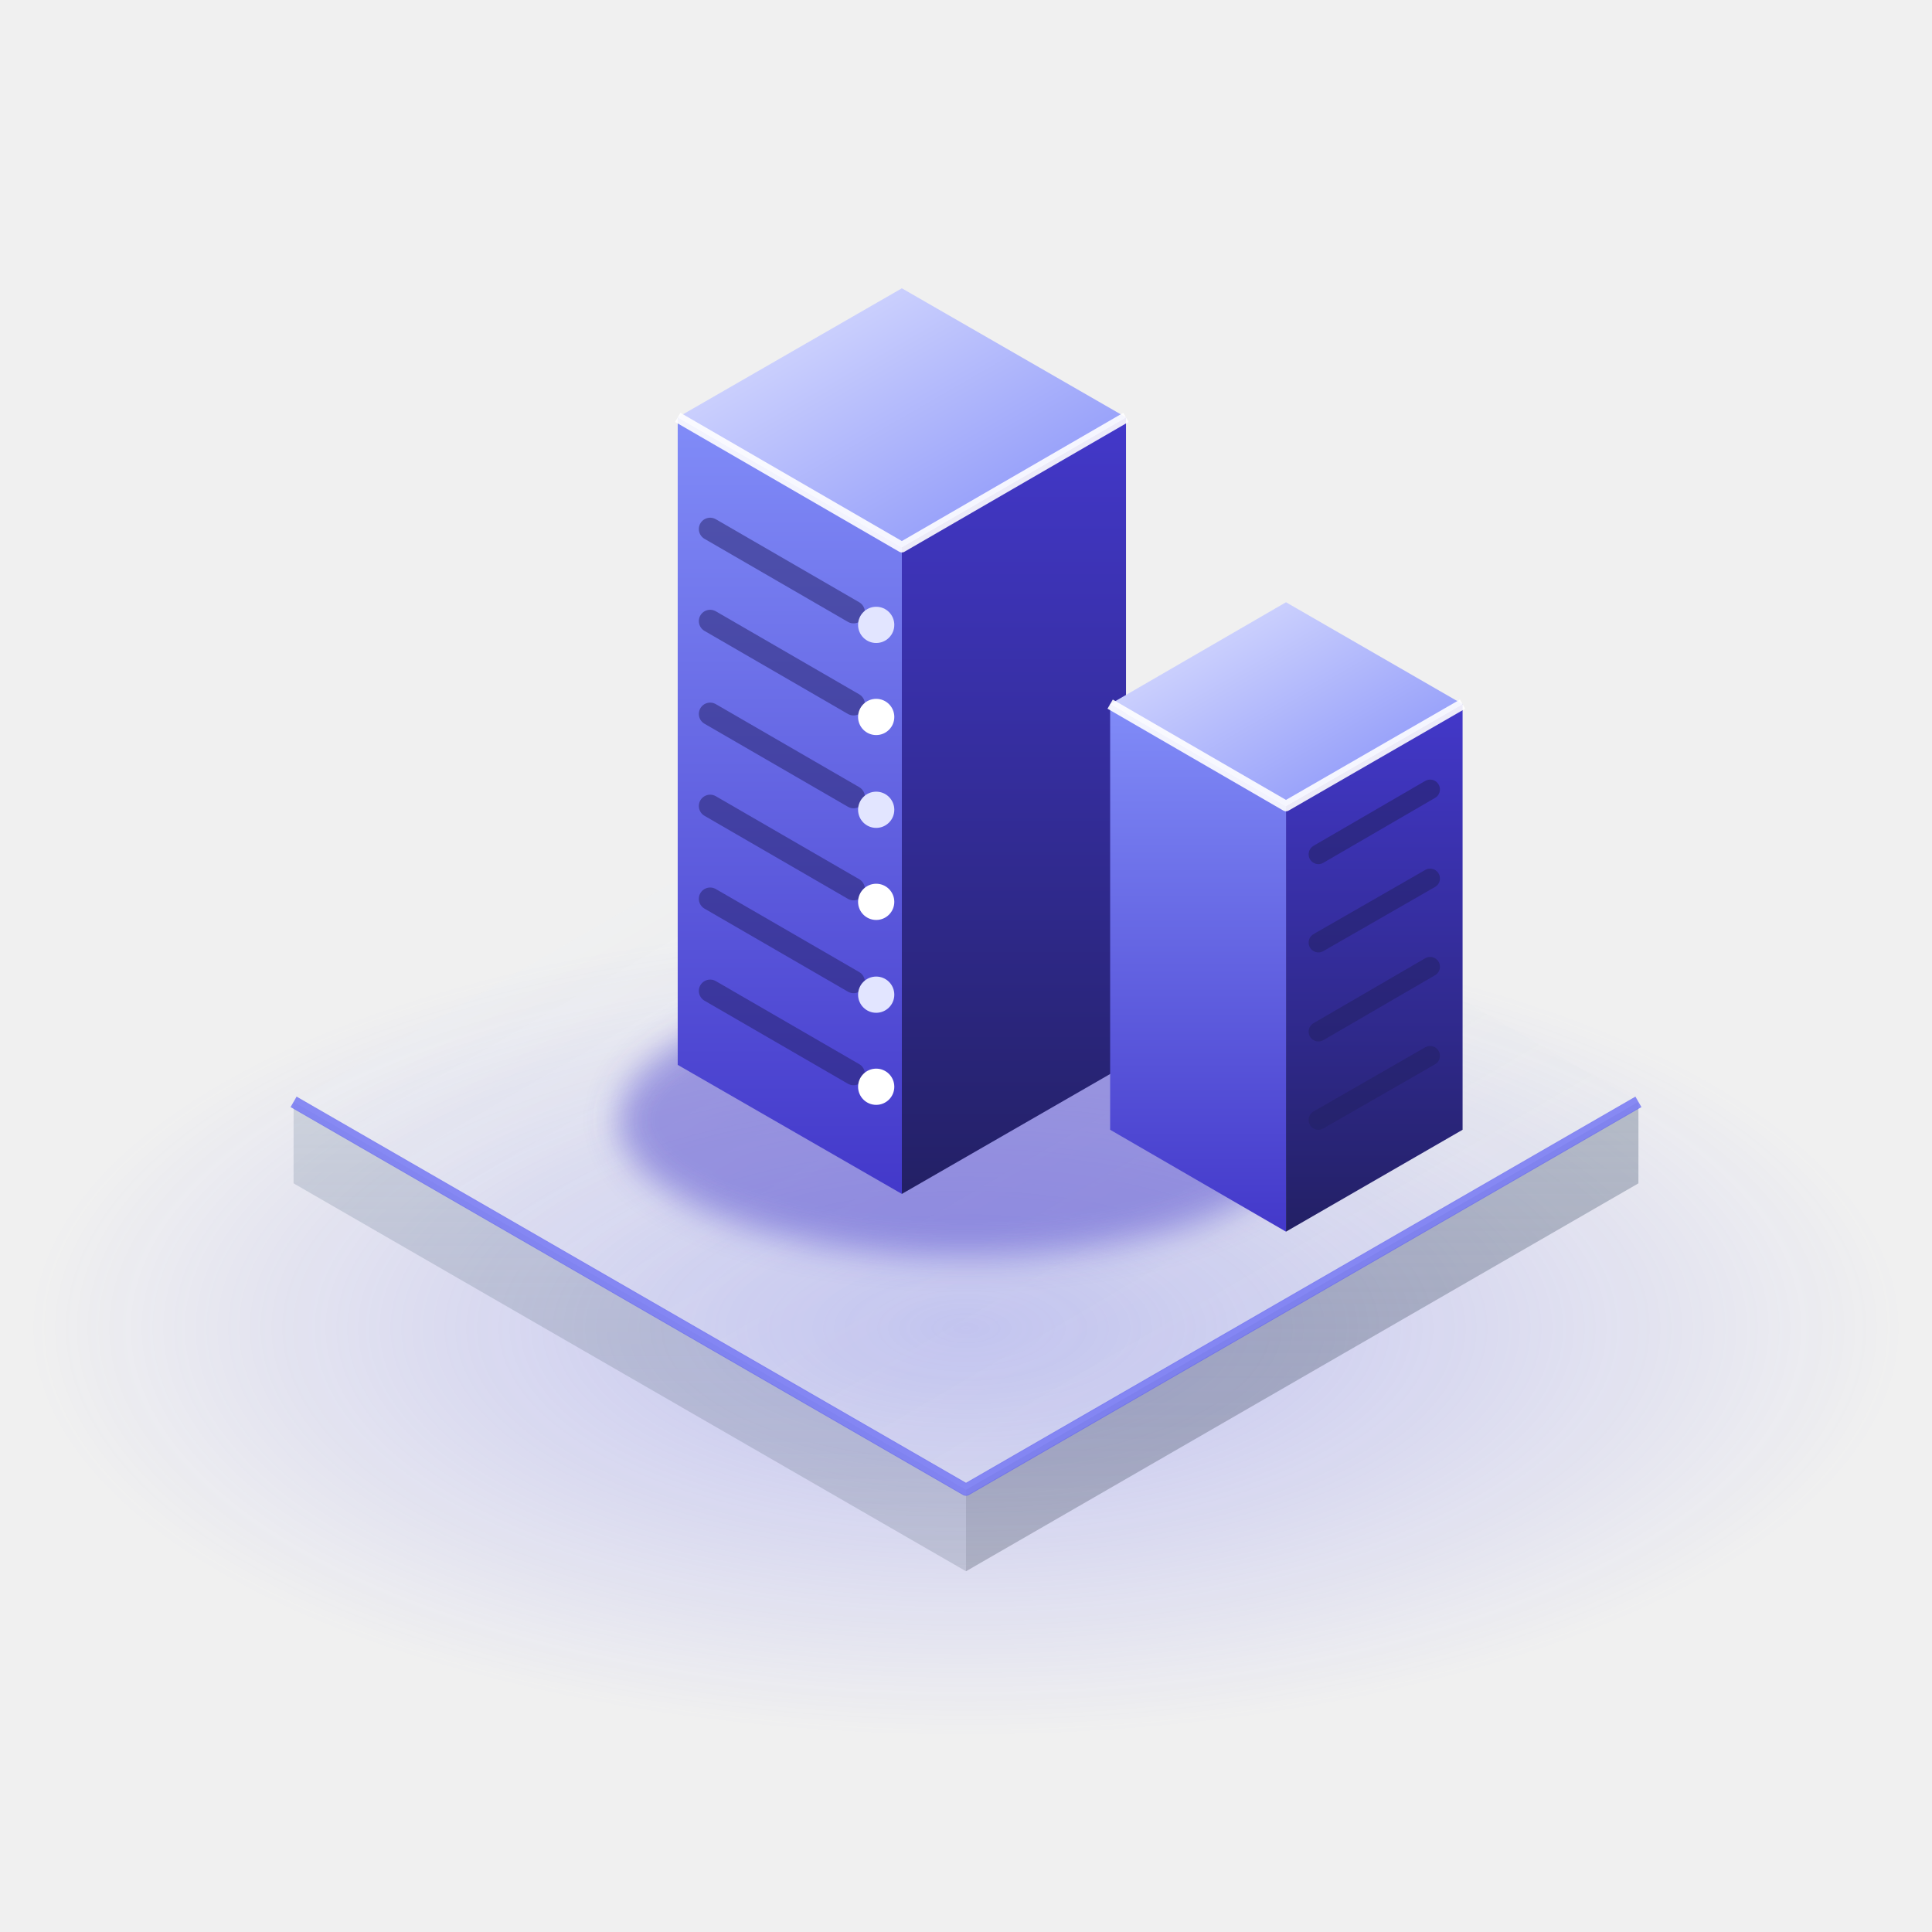
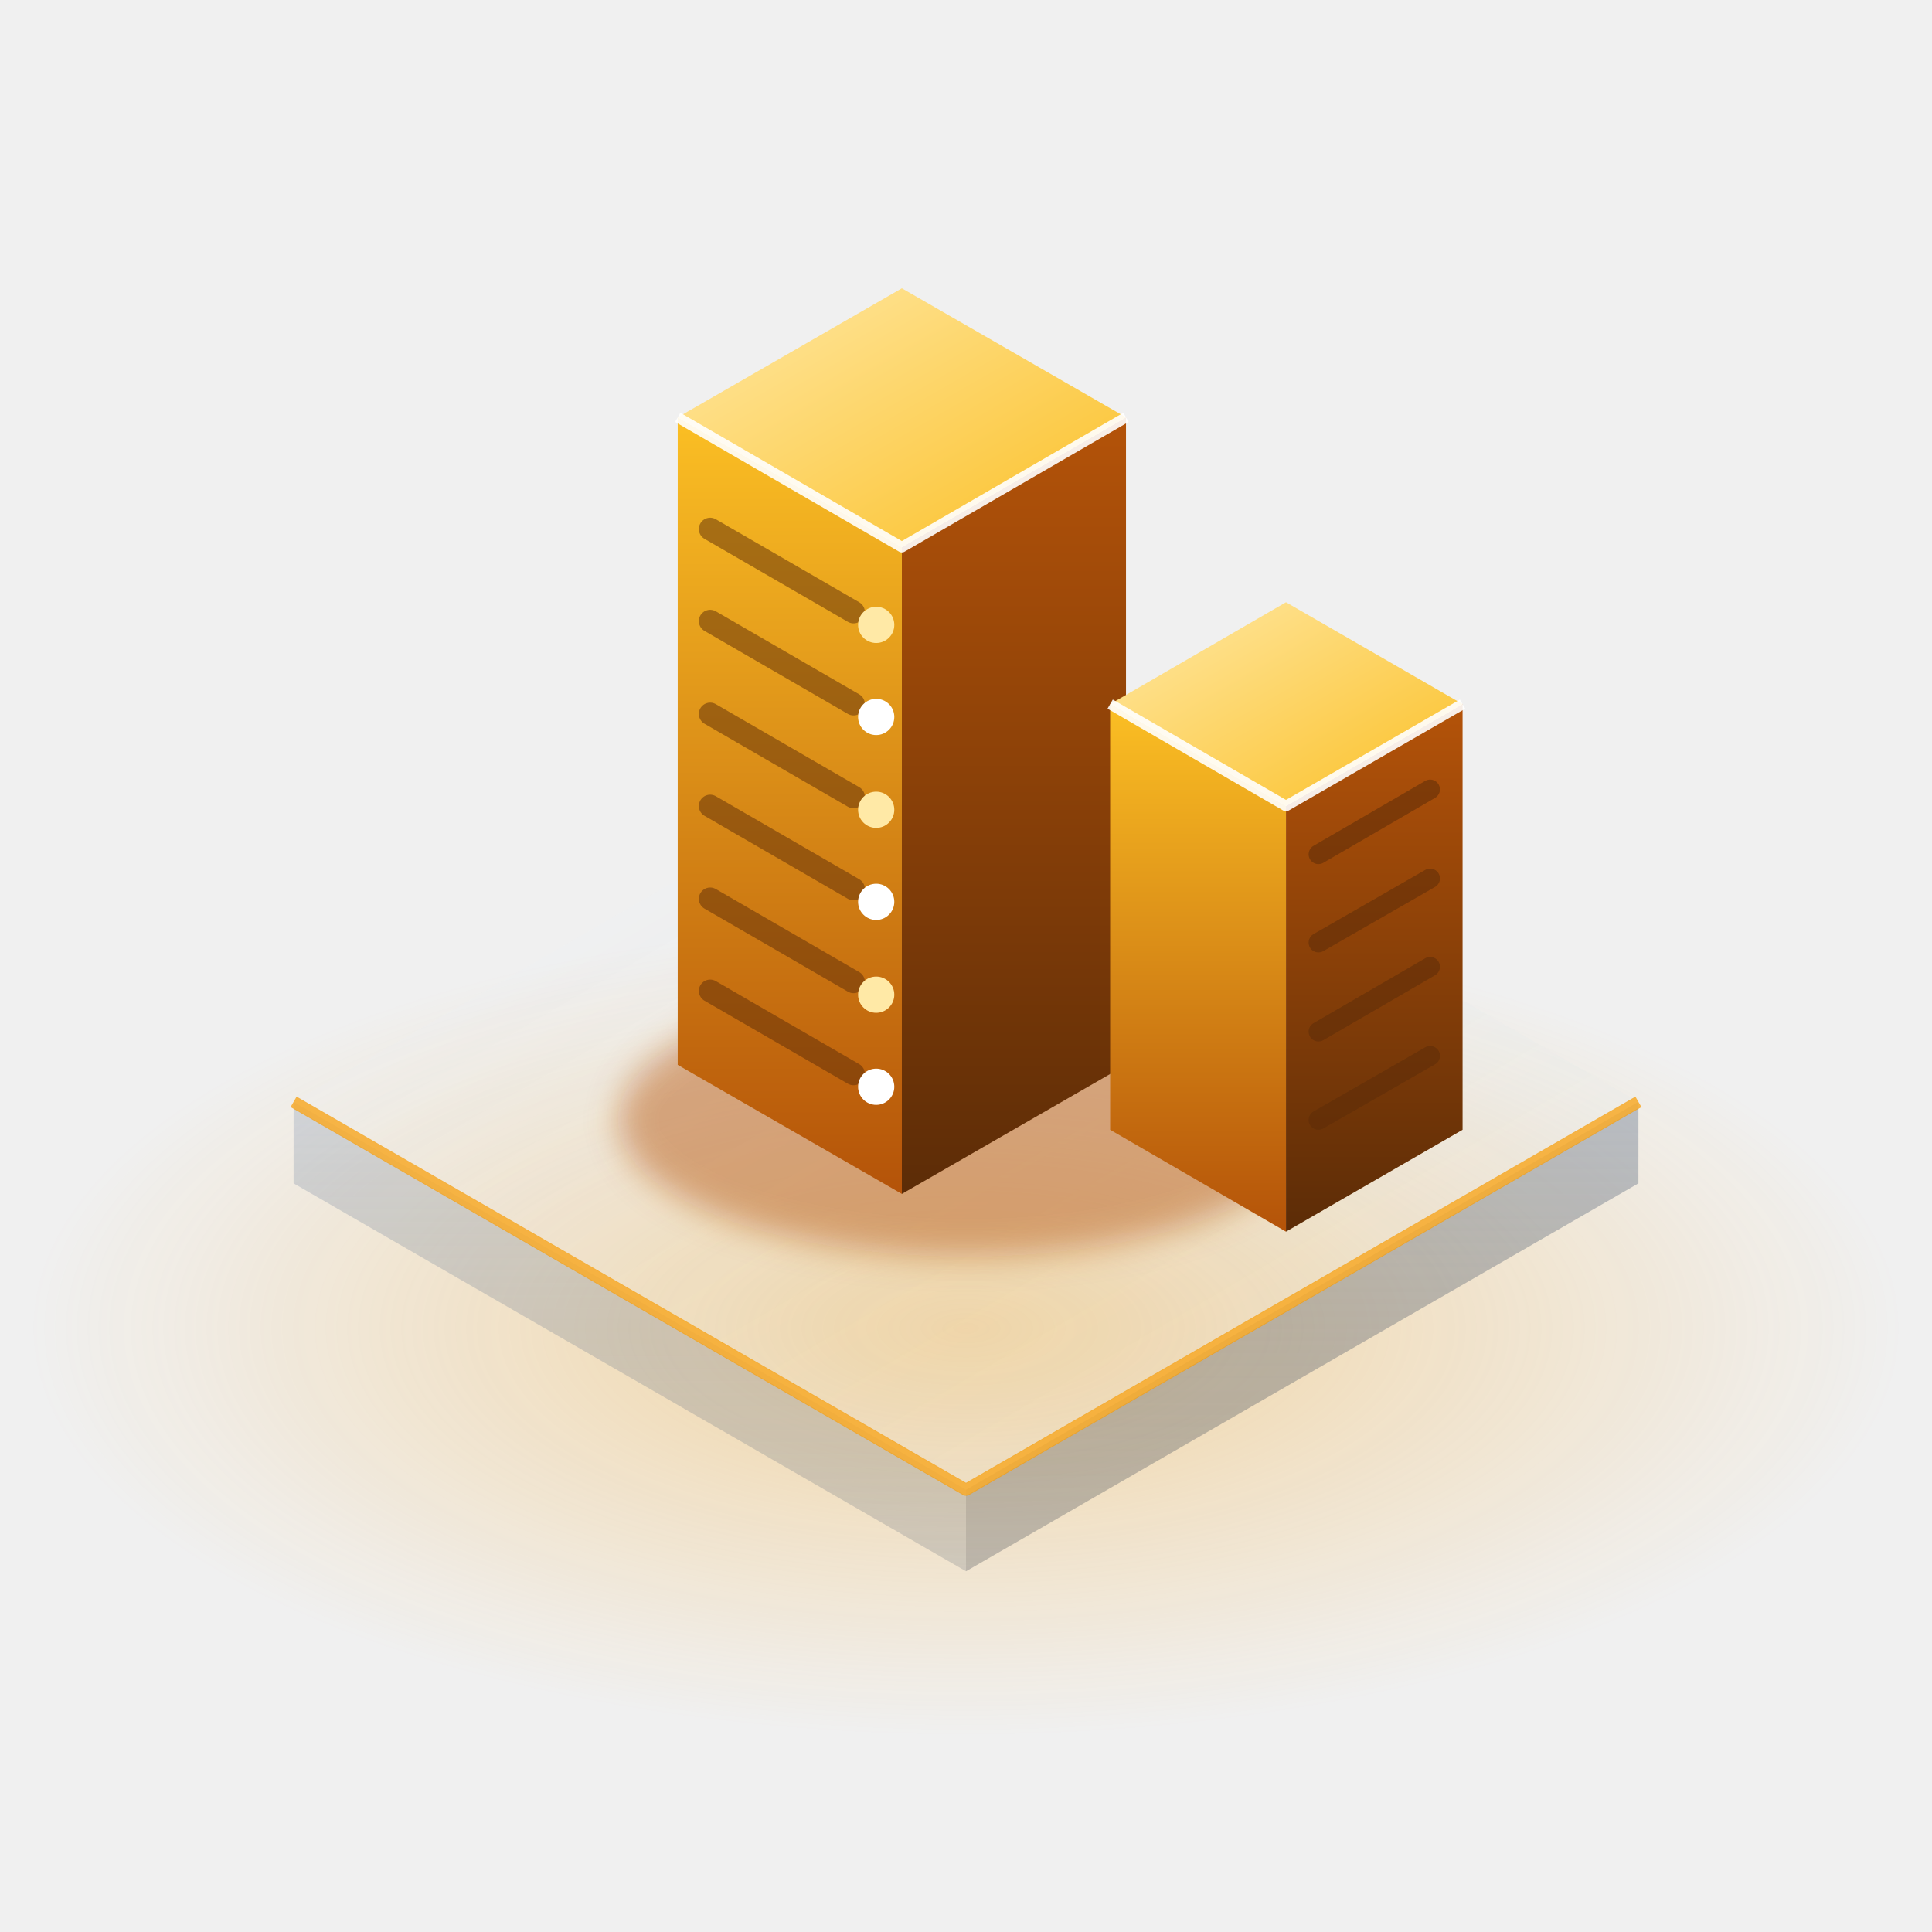
<svg xmlns="http://www.w3.org/2000/svg" viewBox="0 0 256 256" width="256" height="256" fill="none">
  <defs>
    <linearGradient id="it-d-top" x1="0" y1="0" x2="1" y2="1">
-       <stop offset="0" stop-color="#e2e5ff" stop-opacity="1" />
-       <stop offset="1" stop-color="#818cf8" stop-opacity="1" />
+       <stop offset="0" stop-color="#ffe9a6" stop-opacity="1" />
+       <stop offset="1" stop-color="#fbbf24" stop-opacity="1" />
    </linearGradient>
    <linearGradient id="it-d-left" x1="0" y1="0" x2="0" y2="1">
-       <stop offset="0" stop-color="#818cf8" stop-opacity="1" />
-       <stop offset="1" stop-color="#4338ca" stop-opacity="1" />
+       <stop offset="0" stop-color="#fbbf24" stop-opacity="1" />
+       <stop offset="1" stop-color="#b45309" stop-opacity="1" />
    </linearGradient>
    <linearGradient id="it-d-right" x1="0" y1="0" x2="0" y2="1">
-       <stop offset="0" stop-color="#4338ca" stop-opacity="1" />
-       <stop offset="1" stop-color="#232065" stop-opacity="1" />
+       <stop offset="0" stop-color="#b45309" stop-opacity="1" />
+       <stop offset="1" stop-color="#5c2c07" stop-opacity="1" />
    </linearGradient>
    <linearGradient id="it-d-spec" x1="0" y1="0" x2="1" y2="1">
      <stop offset="0" stop-color="#ffffff" stop-opacity="0.55" />
      <stop offset="1" stop-color="#ffffff" stop-opacity="0" />
    </linearGradient>
    <linearGradient id="it-d-ptop" x1="0" y1="0" x2="1" y2="1">
      <stop offset="0" stop-color="#f1f5f9" stop-opacity="0.16" />
      <stop offset="1" stop-color="#cbd5e1" stop-opacity="0.06" />
    </linearGradient>
    <linearGradient id="it-d-pleft" x1="0" y1="0" x2="0" y2="1">
      <stop offset="0" stop-color="#94a3b8" stop-opacity="0.35" />
      <stop offset="1" stop-color="#475569" stop-opacity="0.2" />
    </linearGradient>
    <linearGradient id="it-d-pright" x1="0" y1="0" x2="0" y2="1">
      <stop offset="0" stop-color="#64748b" stop-opacity="0.4" />
      <stop offset="1" stop-color="#1e293b" stop-opacity="0.25" />
    </linearGradient>
    <radialGradient id="it-d-halo" cx=".5" cy=".5" r=".5">
-       <stop offset="0" stop-color="#6366f1" stop-opacity="0.34" />
-       <stop offset="1" stop-color="#6366f1" stop-opacity="0" />
+       <stop offset="0" stop-color="#f59e0b" stop-opacity="0.34" />
+       <stop offset="1" stop-color="#f59e0b" stop-opacity="0" />
    </radialGradient>
    <radialGradient id="it-d-orb" cx=".35" cy=".3" r=".75">
      <stop offset="0" stop-color="#ffffff" />
-       <stop offset=".35" stop-color="#c4f6ff" />
-       <stop offset=".75" stop-color="#22d3ee" />
-       <stop offset="1" stop-color="#0e7490" />
+       <stop offset=".35" stop-color="#ffe9a6" />
+       <stop offset=".75" stop-color="#fbbf24" />
+       <stop offset="1" stop-color="#b45309" />
    </radialGradient>
    <filter id="it-d-blur" x="-50%" y="-50%" width="200%" height="200%">
      <feGaussianBlur stdDeviation="6" />
    </filter>
    <filter id="it-d-soft" x="-50%" y="-50%" width="200%" height="200%">
      <feGaussianBlur stdDeviation="2.2" />
    </filter>
  </defs>
  <ellipse cx="128" cy="176.0" rx="124" ry="54" fill="url(#it-d-halo)" />
  <polygon points="38.9,156.8 128.0,208.2 128.0,197.4 38.9,146.0" fill="url(#it-d-pleft)" />
  <polygon points="217.1,156.8 128.0,208.2 128.0,197.4 217.1,146.0" fill="url(#it-d-pright)" />
  <polygon points="128.0,94.5 217.1,146.0 128.0,197.4 38.9,146.0" fill="url(#it-d-ptop)" />
  <polyline points="38.9,146.0 128.0,197.4 217.1,146.0" fill="none" stroke="#ffffff" stroke-opacity="0.5" stroke-width="1.4" stroke-linejoin="round" />
-   <polyline points="38.9,146.0 128.0,197.4 217.1,146.0" fill="none" stroke="#6366f1" stroke-width="1.6" stroke-opacity=".75" stroke-linejoin="round" />
-   <ellipse cx="128.0" cy="148.4" rx="46" ry="18" fill="#4338ca" opacity="0.45" filter="url(#it-d-soft)" />
+   <polyline points="38.9,146.0 128.0,197.4 217.1,146.0" fill="none" stroke="#f59e0b" stroke-width="1.6" stroke-opacity=".75" stroke-linejoin="round" />
+   <ellipse cx="128.0" cy="148.4" rx="46" ry="18" fill="#b45309" opacity="0.45" filter="url(#it-d-soft)" />
  <polygon points="89.8,141.1 119.5,158.2 119.5,72.5 89.8,55.3" fill="url(#it-d-left)" />
  <polygon points="149.2,141.1 119.5,158.2 119.5,72.5 149.2,55.3" fill="url(#it-d-right)" />
  <polygon points="119.5,38.2 149.2,55.3 119.5,72.5 89.8,55.3" fill="url(#it-d-top)" />
  <polyline points="89.8,55.3 119.5,72.5 149.2,55.3" fill="none" stroke="#ffffff" stroke-opacity="0.9" stroke-width="1.4" stroke-linejoin="round" />
  <polygon points="147.1,149.7 170.4,163.2 170.4,106.8 147.1,93.3" fill="url(#it-d-left)" />
  <polygon points="193.8,149.7 170.4,163.2 170.4,106.8 193.8,93.3" fill="url(#it-d-right)" />
  <polygon points="170.4,79.8 193.8,93.3 170.4,106.8 147.1,93.3" fill="url(#it-d-top)" />
  <polyline points="147.1,93.3 170.4,106.8 193.8,93.3" fill="none" stroke="#ffffff" stroke-opacity="0.9" stroke-width="1.4" stroke-linejoin="round" />
-   <line x1="94.1" y1="131.3" x2="113.1" y2="142.3" stroke="#232065" stroke-width="3" stroke-linecap="round" opacity=".5" />
+   <line x1="94.1" y1="131.3" x2="113.1" y2="142.3" stroke="#5c2c07" stroke-width="3" stroke-linecap="round" opacity=".5" />
  <circle cx="116.1" cy="144.0" r="2.4" fill="#fff" />
-   <line x1="94.1" y1="119.1" x2="113.1" y2="130.1" stroke="#232065" stroke-width="3" stroke-linecap="round" opacity=".5" />
-   <circle cx="116.1" cy="131.8" r="2.4" fill="#e2e5ff" />
-   <line x1="94.1" y1="106.8" x2="113.1" y2="117.8" stroke="#232065" stroke-width="3" stroke-linecap="round" opacity=".5" />
+   <line x1="94.1" y1="119.1" x2="113.1" y2="130.1" stroke="#5c2c07" stroke-width="3" stroke-linecap="round" opacity=".5" />
+   <circle cx="116.1" cy="131.8" r="2.4" fill="#ffe9a6" />
+   <line x1="94.1" y1="106.8" x2="113.1" y2="117.8" stroke="#5c2c07" stroke-width="3" stroke-linecap="round" opacity=".5" />
  <circle cx="116.1" cy="119.5" r="2.4" fill="#fff" />
-   <line x1="94.1" y1="94.6" x2="113.1" y2="105.6" stroke="#232065" stroke-width="3" stroke-linecap="round" opacity=".5" />
-   <circle cx="116.1" cy="107.3" r="2.4" fill="#e2e5ff" />
-   <line x1="94.1" y1="82.3" x2="113.1" y2="93.3" stroke="#232065" stroke-width="3" stroke-linecap="round" opacity=".5" />
+   <line x1="94.1" y1="94.6" x2="113.1" y2="105.6" stroke="#5c2c07" stroke-width="3" stroke-linecap="round" opacity=".5" />
+   <circle cx="116.1" cy="107.3" r="2.4" fill="#ffe9a6" />
+   <line x1="94.1" y1="82.3" x2="113.1" y2="93.3" stroke="#5c2c07" stroke-width="3" stroke-linecap="round" opacity=".5" />
  <circle cx="116.1" cy="95.0" r="2.4" fill="#fff" />
-   <line x1="94.1" y1="70.1" x2="113.1" y2="81.1" stroke="#232065" stroke-width="3" stroke-linecap="round" opacity=".5" />
-   <circle cx="116.1" cy="82.8" r="2.4" fill="#e2e5ff" />
-   <line x1="189.5" y1="139.9" x2="174.7" y2="148.4" stroke="#232065" stroke-width="2.6" stroke-linecap="round" opacity=".55" />
-   <line x1="189.5" y1="128.1" x2="174.7" y2="136.7" stroke="#232065" stroke-width="2.6" stroke-linecap="round" opacity=".55" />
-   <line x1="189.5" y1="116.4" x2="174.7" y2="124.9" stroke="#232065" stroke-width="2.6" stroke-linecap="round" opacity=".55" />
-   <line x1="189.5" y1="104.6" x2="174.7" y2="113.2" stroke="#232065" stroke-width="2.6" stroke-linecap="round" opacity=".55" />
+   <line x1="94.1" y1="70.1" x2="113.1" y2="81.1" stroke="#5c2c07" stroke-width="3" stroke-linecap="round" opacity=".5" />
+   <circle cx="116.1" cy="82.8" r="2.4" fill="#ffe9a6" />
+   <line x1="189.5" y1="139.9" x2="174.7" y2="148.4" stroke="#5c2c07" stroke-width="2.6" stroke-linecap="round" opacity=".55" />
+   <line x1="189.5" y1="128.1" x2="174.7" y2="136.7" stroke="#5c2c07" stroke-width="2.6" stroke-linecap="round" opacity=".55" />
+   <line x1="189.5" y1="116.4" x2="174.7" y2="124.9" stroke="#5c2c07" stroke-width="2.6" stroke-linecap="round" opacity=".55" />
+   <line x1="189.5" y1="104.6" x2="174.7" y2="113.2" stroke="#5c2c07" stroke-width="2.6" stroke-linecap="round" opacity=".55" />
</svg>
